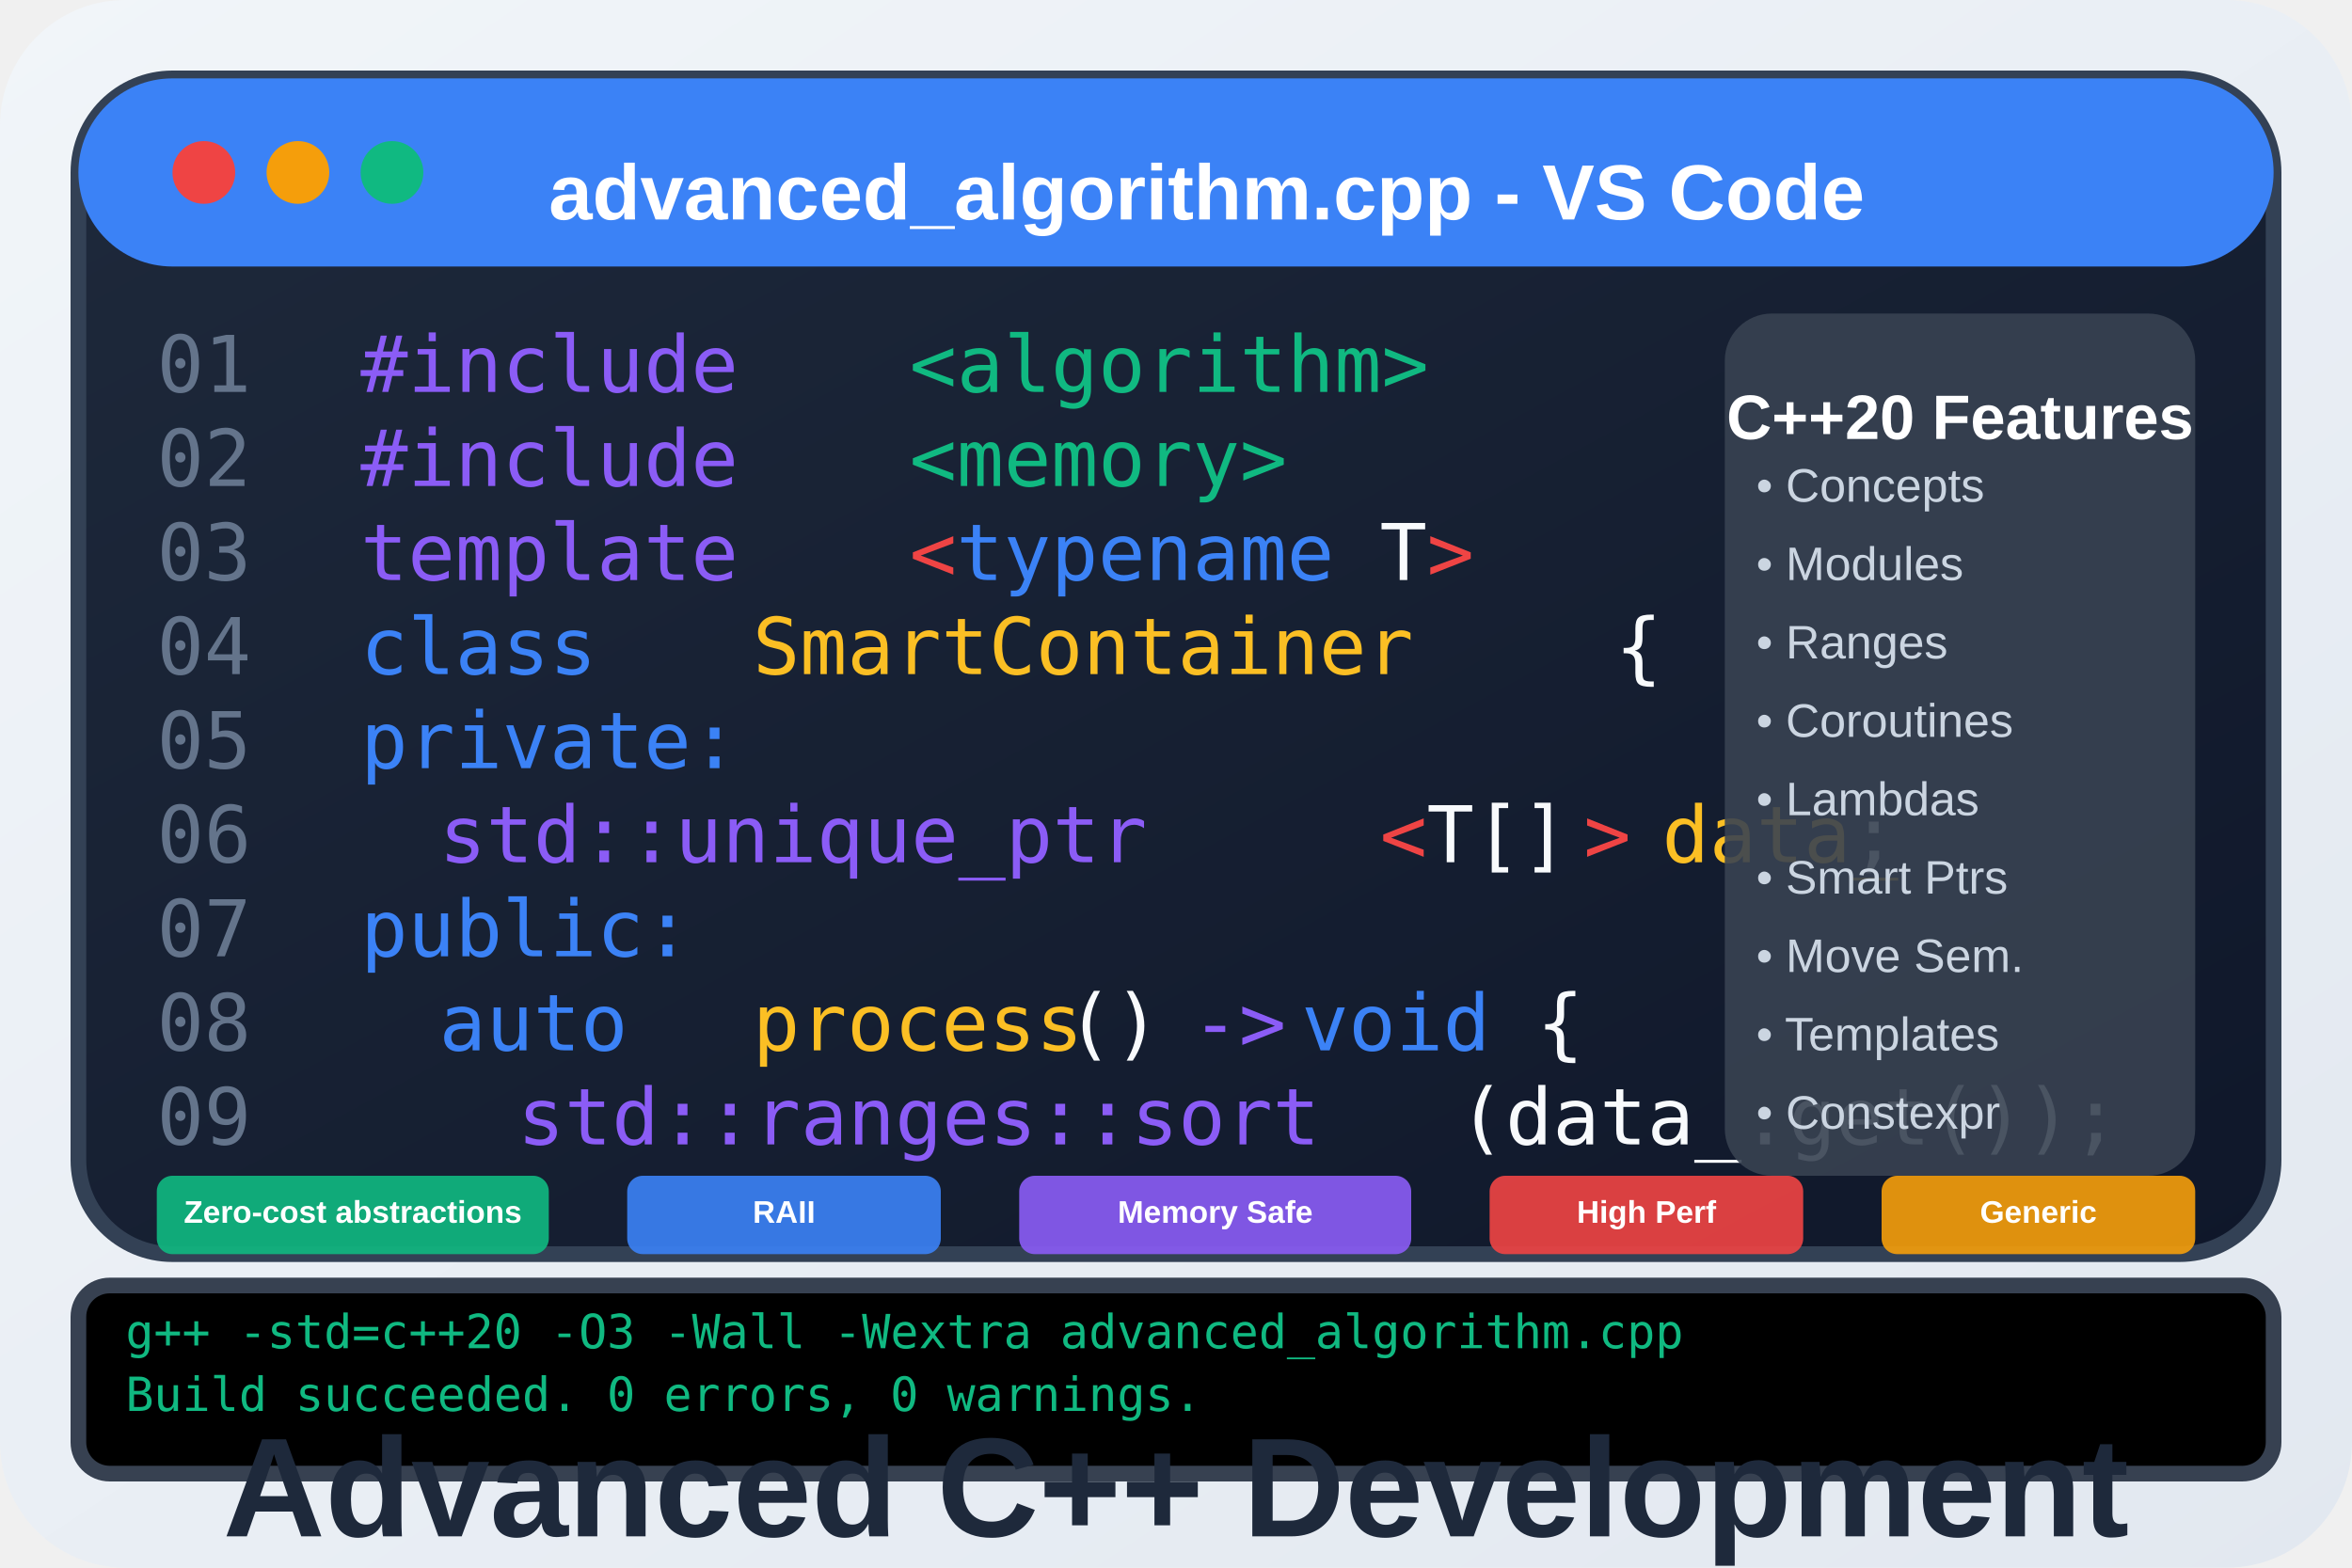
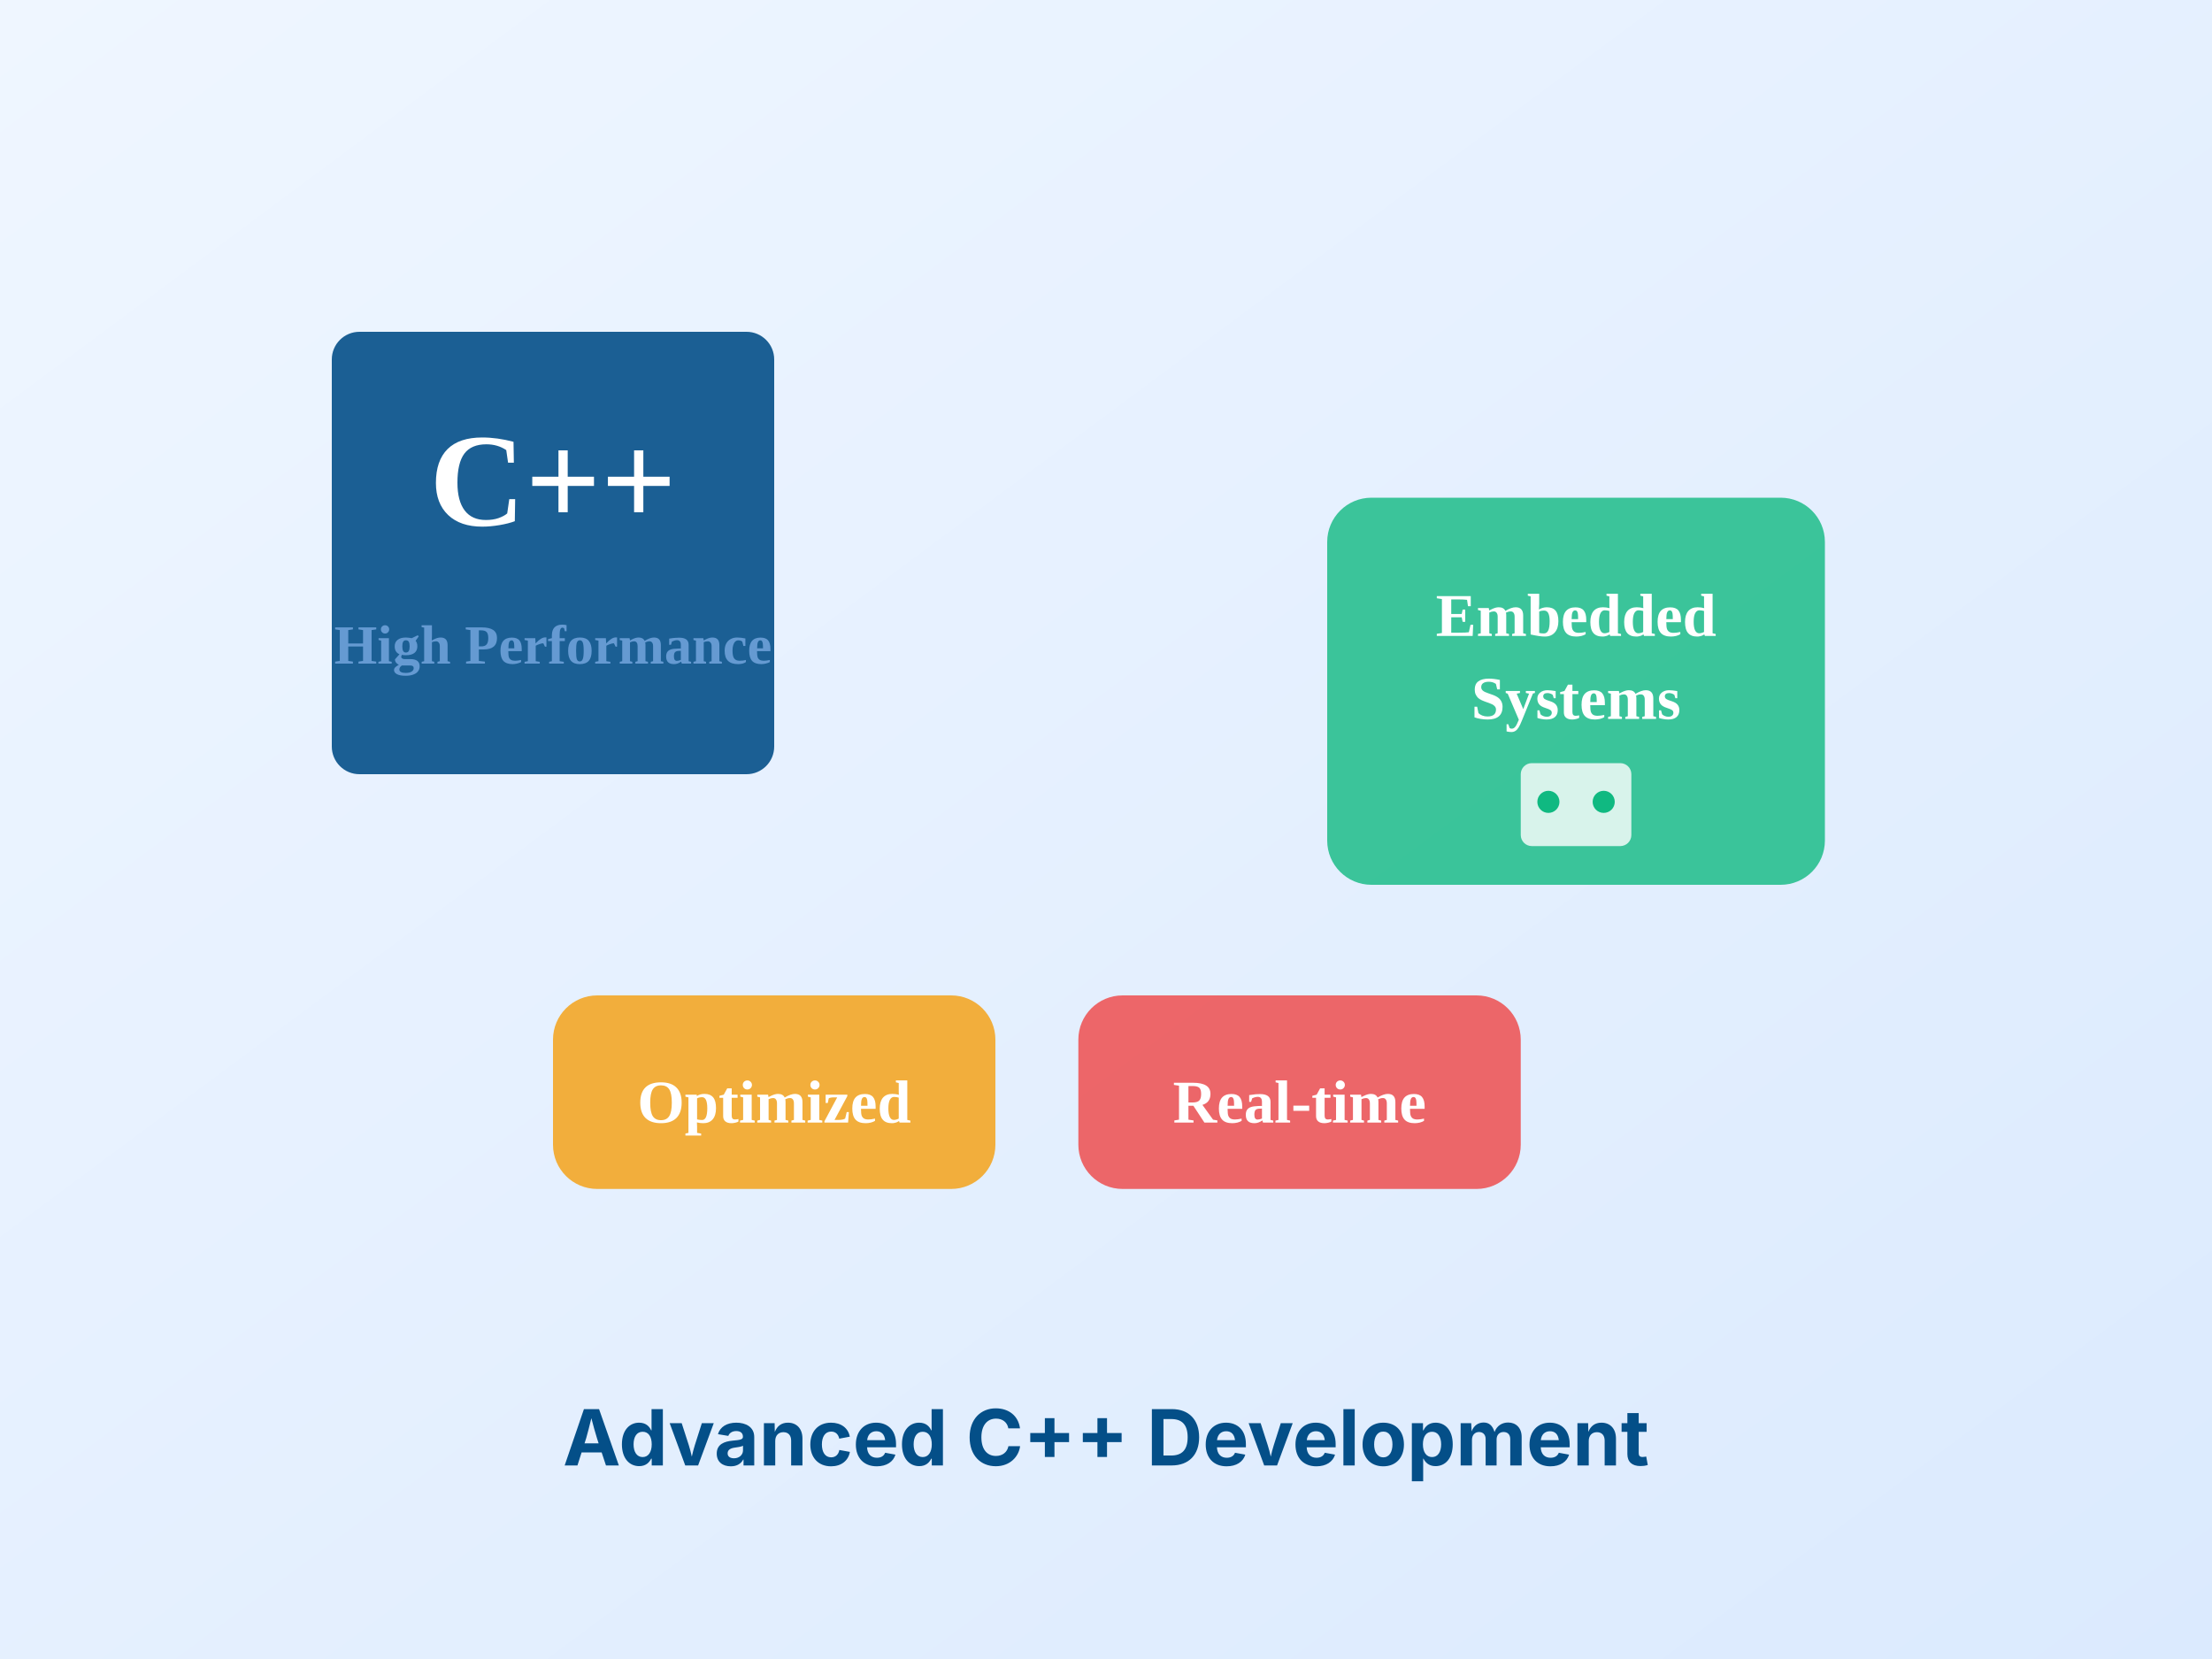
- <svg xmlns="http://www.w3.org/2000/svg" width="150" height="100" viewBox="0 0 150 100">
+ <svg xmlns="http://www.w3.org/2000/svg" width="400" height="300" viewBox="0 0 400 300">
  <defs>
    <linearGradient id="cppBg" x1="0%" y1="0%" x2="100%" y2="100%">
-       <stop offset="0%" stop-color="#f1f5f9" />
-       <stop offset="100%" stop-color="#e2e8f0" />
-     </linearGradient>
-     <linearGradient id="editorGrad" x1="0%" y1="0%" x2="100%" y2="100%">
-       <stop offset="0%" stop-color="#1e293b" />
-       <stop offset="100%" stop-color="#0f172a" />
+       <stop offset="0%" stop-color="#eff6ff" />
+       <stop offset="100%" stop-color="#dbeafe" />
    </linearGradient>
  </defs>
-   <rect width="150" height="100" fill="url(#cppBg)" rx="8" />
-   <g transform="translate(5, 5)">
-     <rect x="0" y="0" width="140" height="75" fill="url(#editorGrad)" rx="6" stroke="#334155" stroke-width="1" />
-     <rect x="0" y="0" width="140" height="12" fill="#3b82f6" rx="6" />
-     <g transform="translate(5, 3)">
-       <circle cx="3" cy="3" r="2" fill="#ef4444" />
-       <circle cx="9" cy="3" r="2" fill="#f59e0b" />
-       <circle cx="15" cy="3" r="2" fill="#10b981" />
-       <text x="25" y="6" font-family="Arial" font-size="5" fill="white" font-weight="bold">advanced_algorithm.cpp - VS Code</text>
-     </g>
-     <g transform="translate(5, 20)" font-family="monospace" font-size="5" fill="#64748b">
-       <text x="0" y="0">01</text>
-       <text x="0" y="6">02</text>
-       <text x="0" y="12">03</text>
-       <text x="0" y="18">04</text>
-       <text x="0" y="24">05</text>
-       <text x="0" y="30">06</text>
-       <text x="0" y="36">07</text>
-       <text x="0" y="42">08</text>
-       <text x="0" y="48">09</text>
-     </g>
-     <g transform="translate(18, 20)" font-family="monospace" font-size="5">
-       <text x="0" y="0" fill="#8b5cf6">#include</text>
-       <text x="35" y="0" fill="#10b981">&lt;algorithm&gt;</text>
-       <text x="0" y="6" fill="#8b5cf6">#include</text>
-       <text x="35" y="6" fill="#10b981">&lt;memory&gt;</text>
-       <text x="0" y="12" fill="#8b5cf6">template</text>
-       <text x="35" y="12" fill="#ef4444">&lt;</text>
-       <text x="38" y="12" fill="#3b82f6">typename</text>
-       <text x="65" y="12" fill="#f8fafc">T</text>
-       <text x="68" y="12" fill="#ef4444">&gt;</text>
-       <text x="0" y="18" fill="#3b82f6">class</text>
-       <text x="25" y="18" fill="#fbbf24">SmartContainer</text>
-       <text x="80" y="18" fill="#f8fafc">{</text>
-       <text x="0" y="24" fill="#3b82f6">private:</text>
-       <text x="5" y="30" fill="#8b5cf6">std::unique_ptr</text>
-       <text x="65" y="30" fill="#ef4444">&lt;</text>
-       <text x="68" y="30" fill="#f8fafc">T[]</text>
-       <text x="78" y="30" fill="#ef4444">&gt;</text>
-       <text x="83" y="30" fill="#fbbf24">data_</text>
-       <text x="95" y="30" fill="#f8fafc">;</text>
-       <text x="0" y="36" fill="#3b82f6">public:</text>
-       <text x="5" y="42" fill="#3b82f6">auto</text>
-       <text x="25" y="42" fill="#fbbf24">process</text>
-       <text x="45" y="42" fill="#f8fafc">()</text>
-       <text x="53" y="42" fill="#8b5cf6">-&gt;</text>
-       <text x="60" y="42" fill="#3b82f6">void</text>
-       <text x="75" y="42" fill="#f8fafc">{</text>
-       <text x="10" y="48" fill="#8b5cf6">std::ranges::sort</text>
-       <text x="70" y="48" fill="#f8fafc">(data_.get());</text>
-     </g>
-     <g transform="translate(105, 15)">
-       <rect x="0" y="0" width="30" height="55" fill="#374151" rx="3" opacity="0.9" />
-       <text x="15" y="8" font-family="Arial" font-size="4" fill="white" text-anchor="middle" font-weight="bold">C++20 Features</text>
-       <g transform="translate(2, 12)" font-family="Arial" font-size="3" fill="#cbd5e1">
-         <text x="0" y="0">• Concepts</text>
-         <text x="0" y="5">• Modules</text>
-         <text x="0" y="10">• Ranges</text>
-         <text x="0" y="15">• Coroutines</text>
-         <text x="0" y="20">• Lambdas</text>
-         <text x="0" y="25">• Smart Ptrs</text>
-         <text x="0" y="30">• Move Sem.</text>
-         <text x="0" y="35">• Templates</text>
-         <text x="0" y="40">• Constexpr</text>
-       </g>
-     </g>
+   <rect width="400" height="300" fill="url(#cppBg)" />
+   <g transform="translate(100, 100)">
+     <rect x="-40" y="-40" width="80" height="80" fill="#044F88" opacity="0.9" rx="5" />
+     <text x="0" y="-5" text-anchor="middle" fill="white" font-size="24" font-weight="700">C++</text>
+     <text x="0" y="20" text-anchor="middle" fill="#659AD2" font-size="10" font-weight="600">High Performance</text>
  </g>
-   <g transform="translate(5, 82)">
-     <rect x="0" y="0" width="140" height="12" fill="#000000" rx="2" stroke="#374151" stroke-width="1" />
-     <text x="3" y="4" font-family="monospace" font-size="3" fill="#10b981">g++ -std=c++20 -O3 -Wall -Wextra advanced_algorithm.cpp</text>
-     <text x="3" y="8" font-family="monospace" font-size="3" fill="#10b981">Build succeeded. 0 errors, 0 warnings.</text>
+   <g transform="translate(240, 90)">
+     <rect x="0" y="0" width="90" height="70" fill="#10b981" opacity="0.8" rx="8" />
+     <text x="45" y="25" text-anchor="middle" fill="white" font-size="11" font-weight="700">Embedded</text>
+     <text x="45" y="40" text-anchor="middle" fill="white" font-size="11" font-weight="700">Systems</text>
+     <rect x="35" y="48" width="20" height="15" fill="white" opacity="0.8" rx="2" />
+     <circle cx="40" cy="55" r="2" fill="#10b981" />
+     <circle cx="50" cy="55" r="2" fill="#10b981" />
  </g>
-   <g transform="translate(10, 75)">
-     <rect x="0" y="0" width="25" height="5" fill="#10b981" rx="1" opacity="0.9" />
-     <text x="12.5" y="3" font-family="Arial" font-size="2" fill="white" text-anchor="middle" font-weight="bold">Zero-cost abstractions</text>
+   <g transform="translate(100, 180)">
+     <rect x="0" y="0" width="80" height="35" fill="#f59e0b" opacity="0.8" rx="8" />
+     <text x="40" y="23" text-anchor="middle" fill="white" font-size="11" font-weight="700">Optimized</text>
+     <rect x="95" y="0" width="80" height="35" fill="#ef4444" opacity="0.8" rx="8" />
+     <text x="135" y="23" text-anchor="middle" fill="white" font-size="11" font-weight="700">Real-time</text>
  </g>
-   <g transform="translate(40, 75)">
-     <rect x="0" y="0" width="20" height="5" fill="#3b82f6" rx="1" opacity="0.9" />
-     <text x="10" y="3" font-family="Arial" font-size="2" fill="white" text-anchor="middle" font-weight="bold">RAII</text>
-   </g>
-   <g transform="translate(65, 75)">
-     <rect x="0" y="0" width="25" height="5" fill="#8b5cf6" rx="1" opacity="0.9" />
-     <text x="12.5" y="3" font-family="Arial" font-size="2" fill="white" text-anchor="middle" font-weight="bold">Memory Safe</text>
-   </g>
-   <g transform="translate(95, 75)">
-     <rect x="0" y="0" width="20" height="5" fill="#ef4444" rx="1" opacity="0.9" />
-     <text x="10" y="3" font-family="Arial" font-size="2" fill="white" text-anchor="middle" font-weight="bold">High Perf</text>
-   </g>
-   <g transform="translate(120, 75)">
-     <rect x="0" y="0" width="20" height="5" fill="#f59e0b" rx="1" opacity="0.9" />
-     <text x="10" y="3" font-family="Arial" font-size="2" fill="white" text-anchor="middle" font-weight="bold">Generic</text>
-   </g>
-   <text x="75" y="98" font-family="Arial" font-size="9" fill="#1e293b" text-anchor="middle" font-weight="bold">Advanced C++ Development</text>
+   <text x="200" y="265" text-anchor="middle" fill="#044F88" font-family="Inter, sans-serif" font-size="14" font-weight="700">
+         Advanced C++ Development
+     </text>
</svg>
